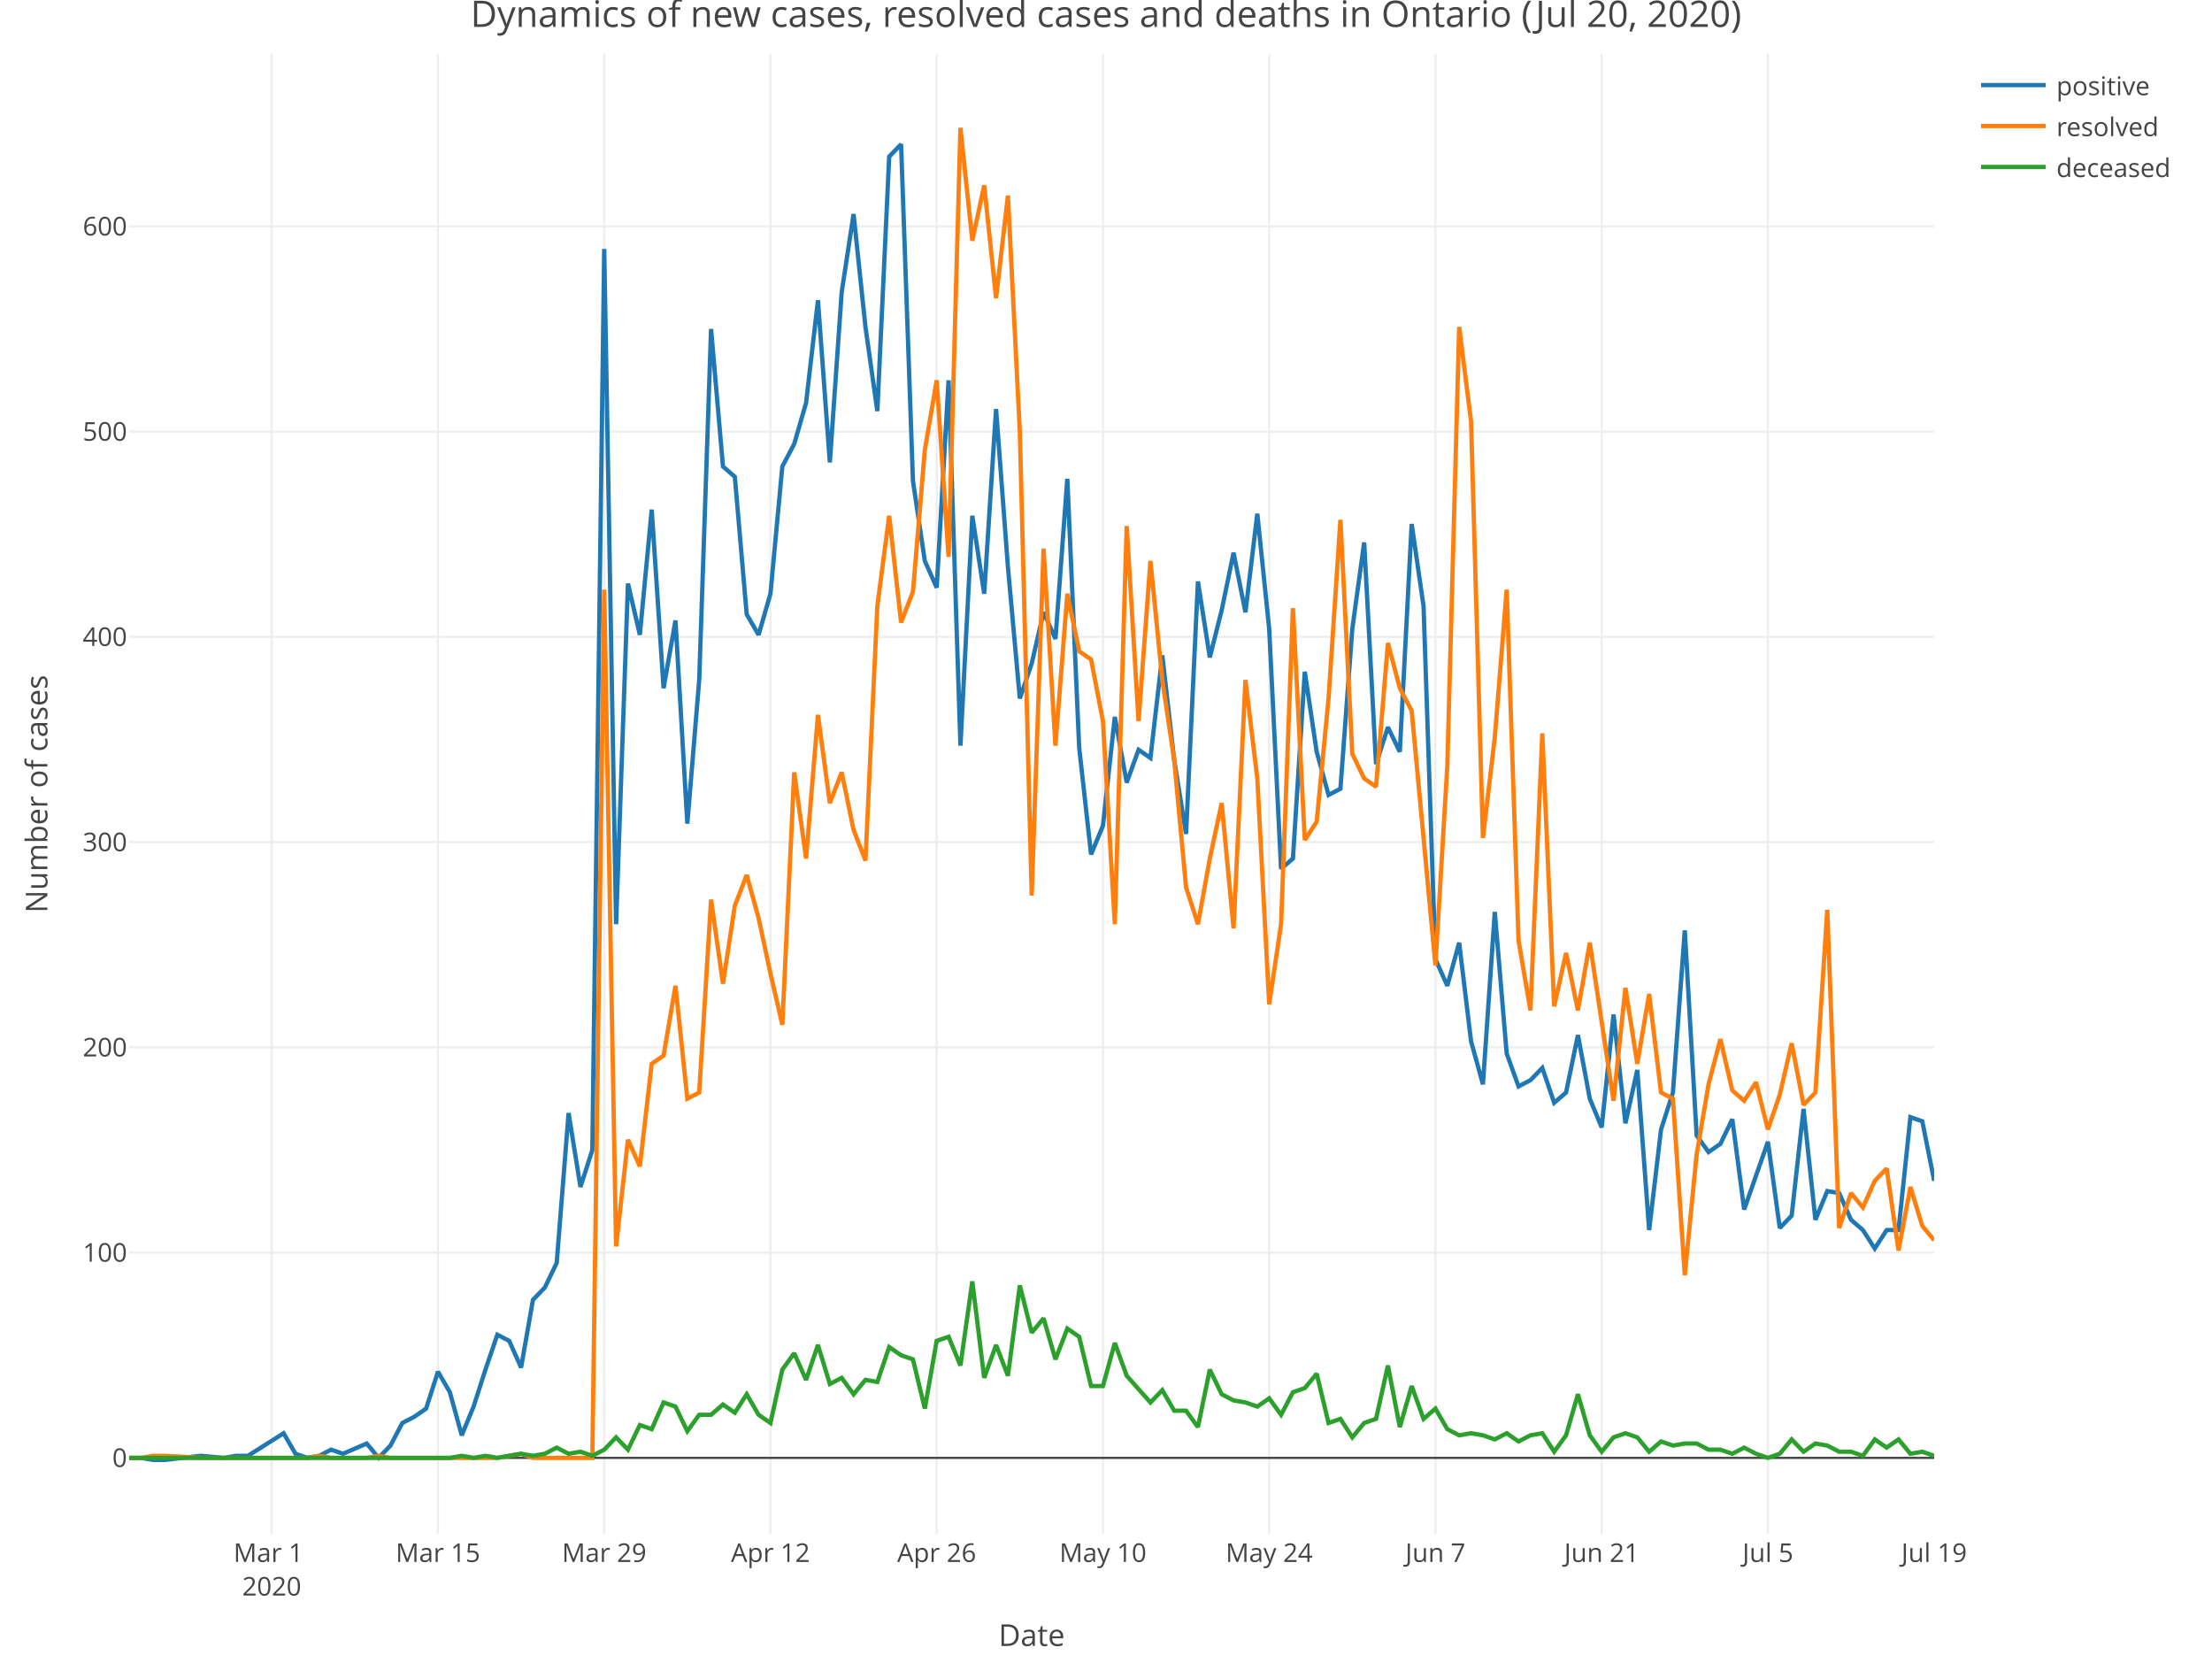
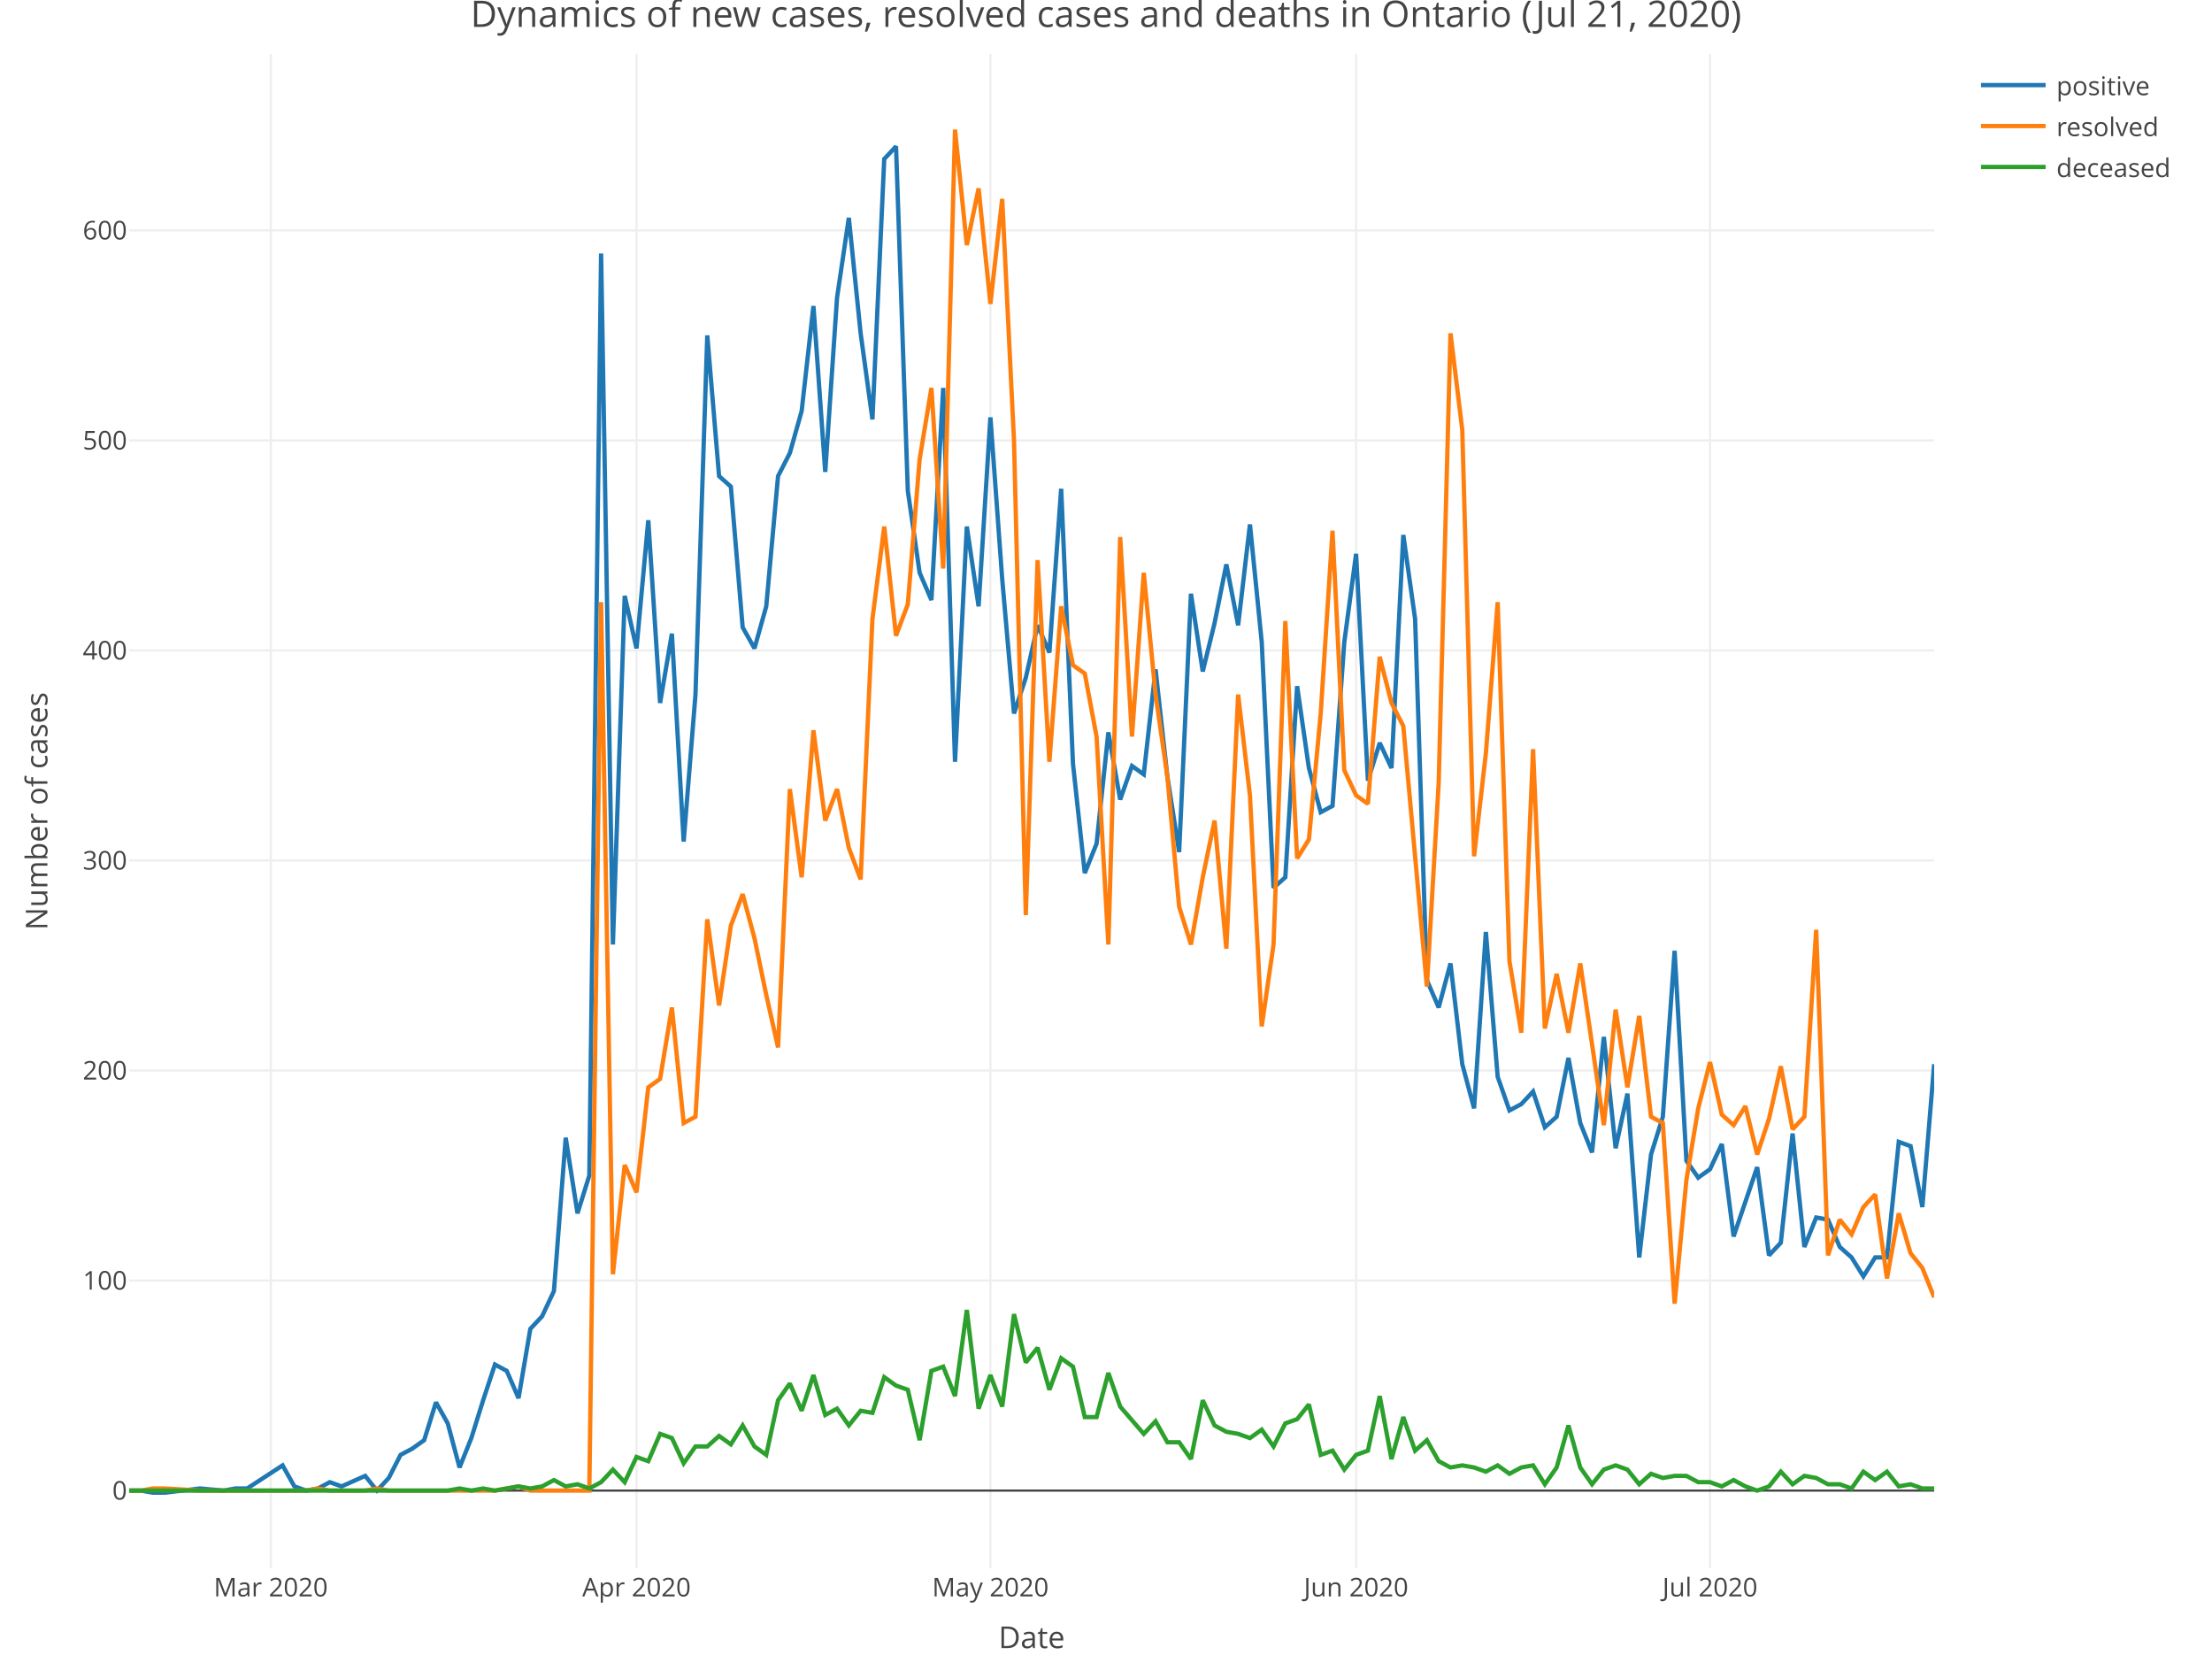
<svg xmlns="http://www.w3.org/2000/svg" class="main-svg" width="1027" height="768" style="" viewBox="0 0 1027 768">
  <rect x="0" y="0" width="1027" height="768" style="fill: rgb(255, 255, 255); fill-opacity: 1;" />
-   <defs id="defs-ce16c2">
+   <defs id="defs-4279a3">
    <g class="clips">
-       <clipPath id="clipce16c2xyplot" class="plotclip">
-         <rect width="838" height="687" />
-       </clipPath>
-       <clipPath class="axesclip" id="clipce16c2x">
+       <clipPath id="clip4279a3xyplot" class="plotclip">
+         <rect width="838" height="703" />
+       </clipPath>
+       <clipPath class="axesclip" id="clip4279a3x">
        <rect x="60" y="0" width="838" height="768" />
      </clipPath>
-       <clipPath class="axesclip" id="clipce16c2y">
-         <rect x="0" y="25" width="1027" height="687" />
-       </clipPath>
-       <clipPath class="axesclip" id="clipce16c2xy">
-         <rect x="60" y="25" width="838" height="687" />
+       <clipPath class="axesclip" id="clip4279a3y">
+         <rect x="0" y="25" width="1027" height="703" />
+       </clipPath>
+       <clipPath class="axesclip" id="clip4279a3xy">
+         <rect x="60" y="25" width="838" height="703" />
      </clipPath>
    </g>
    <g class="gradients" />
  </defs>
  <g class="bglayer" />
  <g class="layer-below">
    <g class="imagelayer" />
    <g class="shapelayer" />
  </g>
  <g class="cartesianlayer">
    <g class="subplot xy">
      <g class="layer-subplot">
        <g class="shapelayer" />
        <g class="imagelayer" />
      </g>
      <g class="gridlayer">
        <g class="x">
-           <path class="xgrid crisp" transform="translate(126.16,0)" d="M0,25v687" style="stroke: rgb(238, 238, 238); stroke-opacity: 1; stroke-width: 1px;" />
-           <path class="xgrid crisp" transform="translate(203.34,0)" d="M0,25v687" style="stroke: rgb(238, 238, 238); stroke-opacity: 1; stroke-width: 1px;" />
-           <path class="xgrid crisp" transform="translate(280.53,0)" d="M0,25v687" style="stroke: rgb(238, 238, 238); stroke-opacity: 1; stroke-width: 1px;" />
-           <path class="xgrid crisp" transform="translate(357.71,0)" d="M0,25v687" style="stroke: rgb(238, 238, 238); stroke-opacity: 1; stroke-width: 1px;" />
-           <path class="xgrid crisp" transform="translate(434.89,0)" d="M0,25v687" style="stroke: rgb(238, 238, 238); stroke-opacity: 1; stroke-width: 1px;" />
-           <path class="xgrid crisp" transform="translate(512.08,0)" d="M0,25v687" style="stroke: rgb(238, 238, 238); stroke-opacity: 1; stroke-width: 1px;" />
-           <path class="xgrid crisp" transform="translate(589.26,0)" d="M0,25v687" style="stroke: rgb(238, 238, 238); stroke-opacity: 1; stroke-width: 1px;" />
-           <path class="xgrid crisp" transform="translate(666.45,0)" d="M0,25v687" style="stroke: rgb(238, 238, 238); stroke-opacity: 1; stroke-width: 1px;" />
-           <path class="xgrid crisp" transform="translate(743.63,0)" d="M0,25v687" style="stroke: rgb(238, 238, 238); stroke-opacity: 1; stroke-width: 1px;" />
-           <path class="xgrid crisp" transform="translate(820.82,0)" d="M0,25v687" style="stroke: rgb(238, 238, 238); stroke-opacity: 1; stroke-width: 1px;" />
+           <path class="xgrid crisp" transform="translate(125.73,0)" d="M0,25v703" style="stroke: rgb(238, 238, 238); stroke-opacity: 1; stroke-width: 1px;" />
+           <path class="xgrid crisp" transform="translate(295.52,0)" d="M0,25v703" style="stroke: rgb(238, 238, 238); stroke-opacity: 1; stroke-width: 1px;" />
+           <path class="xgrid crisp" transform="translate(459.83,0)" d="M0,25v703" style="stroke: rgb(238, 238, 238); stroke-opacity: 1; stroke-width: 1px;" />
+           <path class="xgrid crisp" transform="translate(629.62,0)" d="M0,25v703" style="stroke: rgb(238, 238, 238); stroke-opacity: 1; stroke-width: 1px;" />
+           <path class="xgrid crisp" transform="translate(793.93,0)" d="M0,25v703" style="stroke: rgb(238, 238, 238); stroke-opacity: 1; stroke-width: 1px;" />
        </g>
        <g class="y">
-           <path class="ygrid crisp" transform="translate(0,581.43)" d="M60,0h838" style="stroke: rgb(238, 238, 238); stroke-opacity: 1; stroke-width: 1px;" />
-           <path class="ygrid crisp" transform="translate(0,486.16)" d="M60,0h838" style="stroke: rgb(238, 238, 238); stroke-opacity: 1; stroke-width: 1px;" />
-           <path class="ygrid crisp" transform="translate(0,390.89)" d="M60,0h838" style="stroke: rgb(238, 238, 238); stroke-opacity: 1; stroke-width: 1px;" />
-           <path class="ygrid crisp" transform="translate(0,295.62)" d="M60,0h838" style="stroke: rgb(238, 238, 238); stroke-opacity: 1; stroke-width: 1px;" />
-           <path class="ygrid crisp" transform="translate(0,200.35)" d="M60,0h838" style="stroke: rgb(238, 238, 238); stroke-opacity: 1; stroke-width: 1px;" />
-           <path class="ygrid crisp" transform="translate(0,105.08)" d="M60,0h838" style="stroke: rgb(238, 238, 238); stroke-opacity: 1; stroke-width: 1px;" />
+           <path class="ygrid crisp" transform="translate(0,594.39)" d="M60,0h838" style="stroke: rgb(238, 238, 238); stroke-opacity: 1; stroke-width: 1px;" />
+           <path class="ygrid crisp" transform="translate(0,496.9)" d="M60,0h838" style="stroke: rgb(238, 238, 238); stroke-opacity: 1; stroke-width: 1px;" />
+           <path class="ygrid crisp" transform="translate(0,399.41)" d="M60,0h838" style="stroke: rgb(238, 238, 238); stroke-opacity: 1; stroke-width: 1px;" />
+           <path class="ygrid crisp" transform="translate(0,301.92)" d="M60,0h838" style="stroke: rgb(238, 238, 238); stroke-opacity: 1; stroke-width: 1px;" />
+           <path class="ygrid crisp" transform="translate(0,204.43)" d="M60,0h838" style="stroke: rgb(238, 238, 238); stroke-opacity: 1; stroke-width: 1px;" />
+           <path class="ygrid crisp" transform="translate(0,106.94)" d="M60,0h838" style="stroke: rgb(238, 238, 238); stroke-opacity: 1; stroke-width: 1px;" />
        </g>
      </g>
      <g class="zerolinelayer">
-         <path class="yzl zl crisp" transform="translate(0,676.7)" d="M60,0h838" style="stroke: rgb(68, 68, 68); stroke-opacity: 1; stroke-width: 1px;" />
+         <path class="yzl zl crisp" transform="translate(0,691.88)" d="M60,0h838" style="stroke: rgb(68, 68, 68); stroke-opacity: 1; stroke-width: 1px;" />
      </g>
      <path class="xlines-below" />
      <path class="ylines-below" />
      <g class="overlines-below" />
      <g class="xaxislayer-below" />
      <g class="yaxislayer-below" />
      <g class="overaxes-below" />
-       <g class="plot" transform="translate(60, 25)" clip-path="url('#clipce16c2xyplot')">
+       <g class="plot" transform="translate(60, 25)" clip-path="url('#clip4279a3xyplot')">
        <g class="scatterlayer mlayer">
-           <g class="trace scatter trace1ae4b4" style="stroke-miterlimit: 2; opacity: 1;">
+           <g class="trace scatter trace1b8f59" style="stroke-miterlimit: 2; opacity: 1;">
            <g class="fills" />
            <g class="errorbars" />
            <g class="lines">
-               <path class="js-line" d="M0,651.7L5.51,651.7L11.03,652.65L16.54,652.65L33.08,650.74L44.11,651.7L49.62,650.74L55.13,650.74L71.67,640.26L77.18,649.79L82.7,651.7L88.21,650.74L93.72,647.89L99.24,649.79L110.26,645.03L115.78,651.7L121.29,645.98L126.8,635.5L132.32,632.64L137.83,628.83L143.34,611.68L148.86,621.21L154.37,641.22L159.88,627.88L165.39,610.73L170.91,594.54L176.42,597.39L181.93,609.78L187.45,578.34L192.96,572.62L198.47,561.19L203.99,491.64L209.5,525.94L215.01,508.79L220.53,90.56L226.04,404L231.55,245.85L237.07,269.67L242.58,211.55L248.09,294.44L253.61,263L259.12,357.31L264.63,290.63L270.14,127.71L275.66,191.54L281.17,196.31L286.68,260.14L292.2,269.67L297.71,250.61L303.22,191.54L308.74,181.07L314.25,162.01L319.76,114.38L325.28,189.64L330.79,110.57L336.3,74.36L341.82,126.76L347.33,165.82L352.84,47.69L358.36,41.97L363.87,198.21L369.38,235.37L374.89,247.75L380.41,151.53L385.92,321.11L391.43,214.41L396.95,250.61L402.46,164.87L407.97,238.23L413.49,299.2L419,283L424.51,259.19L430.03,271.57L435.54,197.26L441.05,322.06L446.57,371.6L452.08,358.27L457.59,307.77L463.11,338.26L468.62,323.02L474.13,326.83L479.64,279.19L485.16,327.78L490.67,362.08L496.18,244.9L501.7,280.15L507.21,258.23L512.72,231.56L518.24,259.19L523.75,213.46L529.26,266.81L534.78,378.27L540.29,373.51L545.8,286.81L551.32,323.97L556.83,343.98L562.34,341.12L567.86,266.81L573.37,226.79L578.88,329.69L584.39,312.54L589.91,323.97L595.42,218.22L600.93,256.33L606.45,420.19L611.96,432.58L617.47,412.57L622.99,458.3L628.5,478.31L634.01,398.28L639.53,464.02L645.04,479.26L650.55,476.4L656.07,470.68L661.58,486.88L667.09,482.12L672.61,455.44L678.12,484.98L683.63,498.31L689.14,445.91L694.66,496.41L700.17,471.64L705.68,545.95L711.2,499.27L716.71,482.12L722.22,406.85L727.74,502.12L733.25,509.75L738.76,505.93L744.28,494.5L749.79,536.42L760.82,504.98L766.33,545L771.84,539.28L777.36,489.74L782.87,541.18L788.38,527.85L793.89,528.8L799.41,541.18L804.92,545.95L810.43,554.52L815.95,545.95L821.46,545.95L826.97,493.55L832.49,495.46L838,523.08" style="vector-effect: non-scaling-stroke; fill: none; stroke: rgb(31, 119, 180); stroke-opacity: 1; stroke-width: 2px; opacity: 1;" />
+               <path class="js-line" d="M0,666.88L5.48,666.88L10.95,667.85L16.43,667.85L32.86,665.9L43.82,666.88L49.29,665.9L54.77,665.9L71.2,655.18L76.68,664.93L82.16,666.88L87.63,665.9L93.11,662.98L98.59,664.93L109.54,660.05L115.02,666.88L120.5,661.03L125.97,650.3L131.45,647.38L136.93,643.48L142.41,625.93L147.88,635.68L153.36,656.15L158.84,642.5L164.31,624.96L169.79,608.38L175.27,611.31L180.75,623.98L186.22,591.81L191.7,585.96L197.18,574.26L202.65,503.09L208.13,538.19L213.61,520.64L219.08,92.67L224.56,413.41L230.04,251.57L235.52,275.95L240.99,216.48L246.47,301.29L251.95,269.12L257.42,365.64L262.9,297.39L268.38,130.69L273.86,196.01L279.33,200.88L284.81,266.2L290.29,275.95L295.76,256.45L301.24,196.01L306.72,185.28L312.2,165.78L317.67,117.04L323.15,194.06L328.63,113.14L334.1,76.1L339.58,129.71L345.06,169.68L350.54,48.8L356.01,42.95L361.49,202.83L366.97,240.85L372.44,253.52L377.92,155.06L383.4,328.59L388.88,219.4L394.35,256.45L399.83,168.71L405.31,243.78L410.78,306.17L416.26,289.59L421.74,265.22L427.22,277.9L432.69,201.86L438.17,329.57L443.65,380.26L449.12,366.61L454.6,314.94L460.08,346.14L465.56,330.54L471.03,334.44L476.51,285.7L481.99,335.41L487.46,370.51L492.94,250.6L498.42,286.67L503.9,264.25L509.37,236.95L514.85,265.22L520.33,218.43L525.8,273.02L531.28,387.08L536.76,382.21L542.24,293.49L547.71,331.51L553.19,351.99L558.67,349.06L564.14,273.02L569.62,232.08L575.1,337.36L580.58,319.82L586.05,331.51L591.53,223.3L597.01,262.3L602.48,429.98L607.96,442.65L613.44,422.18L618.92,468.97L624.39,489.45L629.87,407.56L635.35,474.82L640.82,490.42L646.3,487.5L651.78,481.65L657.25,498.22L662.73,493.35L668.21,466.05L673.69,496.27L679.16,509.92L684.64,456.3L690.12,507.97L695.59,482.62L701.07,558.66L706.55,510.89L712.03,493.35L717.5,416.33L722.98,513.82L728.46,521.62L733.93,517.72L739.41,506.02L744.89,548.91L755.84,516.74L761.32,557.69L766.8,551.84L772.27,501.14L777.75,553.79L783.23,540.14L788.71,541.12L794.18,553.79L799.66,558.66L805.14,567.44L810.61,558.66L816.09,558.66L821.57,505.04L827.05,506.99L832.52,535.27L838,468.97" style="vector-effect: non-scaling-stroke; fill: none; stroke: rgb(31, 119, 180); stroke-opacity: 1; stroke-width: 2px; opacity: 1;" />
            </g>
            <g class="points" />
            <g class="text" />
          </g>
-           <g class="trace scatter trace7b444e" style="stroke-miterlimit: 2; opacity: 1;">
+           <g class="trace scatter trace708323" style="stroke-miterlimit: 2; opacity: 1;">
            <g class="fills" />
            <g class="errorbars" />
            <g class="lines">
-               <path class="js-line" d="M0,651.7L5.51,651.7L11.03,650.74L16.54,650.74L33.08,651.7L82.7,651.7L88.21,650.74L93.72,651.7L99.24,651.7L110.26,651.7L115.78,650.74L121.29,651.7L126.8,651.7L170.91,651.7L176.42,650.74L181.93,649.79L187.45,651.7L215.01,651.7L220.53,248.71L226.04,553.57L231.55,504.03L237.07,516.41L242.58,468.78L248.09,464.97L253.61,432.58L259.12,484.98L264.63,482.12L270.14,392.56L275.66,431.62L281.17,395.42L286.68,381.13L292.2,401.14L297.71,426.86L303.22,450.68L308.74,333.5L314.25,373.51L319.76,306.82L325.28,347.79L330.79,333.5L336.3,360.17L341.82,374.46L347.33,256.33L352.84,214.41L358.36,263.95L363.87,249.66L369.38,183.92L374.89,151.53L380.41,233.46L385.92,34.35L391.43,86.75L396.95,61.03L402.46,113.42L407.97,65.79L413.49,175.35L419,390.66L424.51,229.65L430.03,321.11L435.54,250.61L441.05,277.29L446.57,281.1L452.08,309.68L457.59,404L463.11,219.17L468.62,309.68L474.13,235.37L479.64,290.63L485.16,327.78L490.67,386.85L496.18,404L501.7,373.51L507.21,347.79L512.72,405.9L518.24,290.63L523.75,336.35L529.26,441.15L534.78,404L540.29,257.28L545.8,364.94L551.32,356.36L556.83,299.2L562.34,216.32L567.86,324.92L573.37,336.35L578.88,340.17L584.39,273.48L589.91,294.44L595.42,304.92L606.45,423.05L611.96,330.64L617.47,126.76L622.99,170.59L628.5,363.98L634.01,317.3L639.53,248.71L645.04,411.62L650.55,444.01L656.07,315.4L661.58,442.1L667.09,417.33L672.61,444.01L678.12,412.57L689.14,485.93L694.66,433.53L700.17,468.78L705.68,436.39L711.2,482.12L716.71,484.98L722.22,566.91L727.74,510.7L733.25,478.31L738.76,457.35L744.28,481.16L749.79,485.93L755.3,477.35L760.82,499.27L766.33,483.07L771.84,459.25L777.36,487.83L782.87,482.12L788.38,397.33L793.89,545L799.41,528.8L804.92,535.47L810.43,523.08L815.95,517.37L821.46,555.47L826.97,525.94L832.49,544.04L838,550.71" style="vector-effect: non-scaling-stroke; fill: none; stroke: rgb(255, 127, 14); stroke-opacity: 1; stroke-width: 2px; opacity: 1;" />
+               <path class="js-line" d="M0,666.88L5.48,666.88L10.95,665.9L16.43,665.9L32.86,666.88L82.16,666.88L87.63,665.9L93.11,666.88L98.59,666.88L109.54,666.88L115.02,665.9L120.5,666.88L125.97,666.88L169.79,666.88L175.27,665.9L180.75,664.93L186.22,666.88L213.61,666.88L219.08,254.5L224.56,566.46L230.04,515.77L235.52,528.44L240.99,479.7L246.47,475.8L251.95,442.65L257.42,496.27L262.9,493.35L268.38,401.71L273.86,441.68L279.33,404.63L284.81,390.01L290.29,410.48L295.76,436.8L301.24,461.17L306.72,341.26L312.2,382.21L317.67,313.97L323.15,355.89L328.63,341.26L334.1,368.56L339.58,383.18L345.06,262.3L350.54,219.4L356.01,270.1L361.49,255.47L366.97,188.21L372.44,155.06L377.92,238.9L383.4,35.15L388.88,88.77L394.35,62.45L399.83,116.07L405.31,67.32L410.78,179.43L416.26,399.76L421.74,235L427.22,328.59L432.69,256.45L438.17,283.75L443.65,287.65L449.12,316.89L454.6,413.41L460.08,224.28L465.56,316.89L471.03,240.85L476.51,297.39L481.99,335.41L487.46,395.86L492.94,413.41L498.42,382.21L503.9,355.89L509.37,415.35L514.85,297.39L520.33,344.19L525.8,451.43L531.28,413.41L536.76,263.27L542.24,373.43L547.71,364.66L553.19,306.17L558.67,221.35L564.14,332.49L569.62,344.19L575.1,348.09L580.58,279.85L586.05,301.29L591.53,312.02L602.48,432.9L607.96,338.34L613.44,129.71L618.92,174.56L624.39,372.46L629.87,324.69L635.35,254.5L640.82,421.2L646.3,454.35L651.78,322.74L657.25,452.4L662.73,427.05L668.21,454.35L673.69,422.18L684.64,497.25L690.12,443.63L695.59,479.7L701.07,446.55L706.55,493.35L712.03,496.27L717.5,580.11L722.98,522.59L728.46,489.45L733.93,468L739.41,492.37L744.89,497.25L750.37,488.47L755.84,510.89L761.32,494.32L766.8,469.95L772.27,499.19L777.75,493.35L783.23,406.58L788.71,557.69L794.18,541.12L799.66,547.94L805.14,535.27L810.61,529.42L816.09,568.41L821.57,538.19L827.05,556.71L832.52,563.54L838,577.19" style="vector-effect: non-scaling-stroke; fill: none; stroke: rgb(255, 127, 14); stroke-opacity: 1; stroke-width: 2px; opacity: 1;" />
            </g>
            <g class="points" />
            <g class="text" />
          </g>
-           <g class="trace scatter trace711cd5" style="stroke-miterlimit: 2; opacity: 1;">
+           <g class="trace scatter trace391ef0" style="stroke-miterlimit: 2; opacity: 1;">
            <g class="fills" />
            <g class="errorbars" />
            <g class="lines">
-               <path class="js-line" d="M0,651.7L148.86,651.7L154.37,650.74L159.88,651.7L165.39,650.74L170.91,651.7L176.42,650.74L181.93,649.79L187.45,650.74L192.96,649.79L198.47,646.93L203.99,649.79L209.5,648.84L215.01,650.74L220.53,647.89L226.04,642.17L231.55,647.89L237.07,636.45L242.58,638.36L248.09,625.97L253.61,627.88L259.12,639.31L264.63,631.69L270.14,631.69L275.66,626.93L281.17,630.74L286.68,622.16L292.2,631.69L297.71,635.5L303.22,610.73L308.74,603.11L314.25,615.49L319.76,599.3L325.28,617.4L330.79,614.54L336.3,622.16L341.82,615.49L347.33,616.45L352.84,600.25L358.36,604.06L363.87,605.97L369.38,628.83L374.89,597.39L380.41,595.49L385.92,608.83L391.43,569.77L396.95,614.54L402.46,599.3L407.97,613.59L413.49,571.67L419,593.58L424.51,586.91L430.03,605.97L435.54,591.68L441.05,595.49L446.57,618.35L452.08,618.35L457.59,598.35L463.11,613.59L474.13,625.97L479.64,620.26L485.16,629.79L490.67,629.79L496.18,637.41L501.7,610.73L507.21,622.16L512.72,625.02L518.24,625.97L523.75,627.88L529.26,624.07L534.78,631.69L540.29,621.21L545.8,619.31L551.32,612.64L556.83,635.5L562.34,633.6L567.86,642.17L573.37,635.5L578.88,633.6L584.39,608.83L589.91,637.41L595.42,618.35L600.93,633.6L606.45,628.83L611.96,638.36L617.47,641.22L622.99,640.26L628.5,641.22L634.01,643.12L639.53,640.26L645.04,644.08L650.55,641.22L656.07,640.26L661.58,648.84L667.09,641.22L672.61,622.16L678.12,641.22L683.63,648.84L689.14,642.17L694.66,640.26L700.17,642.17L705.68,648.84L711.2,644.08L716.71,645.98L722.22,645.03L727.74,645.03L733.25,647.89L738.76,647.89L744.28,649.79L749.79,646.93L755.3,649.79L760.82,651.7L766.33,649.79L771.84,643.12L777.36,648.84L782.87,645.03L788.38,645.98L793.89,648.84L799.41,648.84L804.92,650.74L810.43,643.12L815.95,646.93L821.46,643.12L826.97,649.79L832.49,648.84L838,650.74" style="vector-effect: non-scaling-stroke; fill: none; stroke: rgb(44, 160, 44); stroke-opacity: 1; stroke-width: 2px; opacity: 1;" />
+               <path class="js-line" d="M0,666.88L147.88,666.88L153.36,665.9L158.84,666.88L164.31,665.9L169.79,666.88L175.27,665.9L180.75,664.93L186.22,665.9L191.7,664.93L197.18,662L202.65,664.93L208.13,663.95L213.61,665.9L219.08,662.98L224.56,657.13L230.04,662.98L235.52,651.28L240.99,653.23L246.47,640.55L251.95,642.5L257.42,654.2L262.9,646.4L268.38,646.4L273.86,641.53L279.33,645.43L284.81,636.65L290.29,646.4L295.76,650.3L301.24,624.96L306.72,617.16L312.2,629.83L317.67,613.26L323.15,631.78L328.63,628.85L334.1,636.65L339.58,629.83L345.06,630.8L350.54,614.23L356.01,618.13L361.49,620.08L366.97,643.48L372.44,611.31L377.92,609.36L383.4,623.01L388.88,583.04L394.35,628.85L399.83,613.26L405.31,627.88L410.78,584.98L416.26,607.41L421.74,600.58L427.22,620.08L432.69,605.46L438.17,609.36L443.65,632.75L449.12,632.75L454.6,612.28L460.08,627.88L471.03,640.55L476.51,634.7L481.99,644.45L487.46,644.45L492.94,652.25L498.42,624.96L503.9,636.65L509.37,639.58L514.85,640.55L520.33,642.5L525.8,638.6L531.28,646.4L536.76,635.68L542.24,633.73L547.71,626.9L553.19,650.3L558.67,648.35L564.14,657.13L569.62,650.3L575.1,648.35L580.58,623.01L586.05,652.25L591.53,632.75L597.01,648.35L602.48,643.48L607.96,653.23L613.44,656.15L618.92,655.18L624.39,656.15L629.87,658.1L635.35,655.18L640.82,659.08L646.3,656.15L651.78,655.18L657.25,663.95L662.73,656.15L668.21,636.65L673.69,656.15L679.16,663.95L684.64,657.13L690.12,655.18L695.59,657.13L701.07,663.95L706.55,659.08L712.03,661.03L717.5,660.05L722.98,660.05L728.46,662.98L733.93,662.98L739.41,664.93L744.89,662L750.37,664.93L755.84,666.88L761.32,664.93L766.8,658.1L772.27,663.95L777.75,660.05L783.23,661.03L788.71,663.95L794.18,663.95L799.66,665.9L805.14,658.1L810.61,662L816.09,658.1L821.57,664.93L827.05,663.95L832.52,665.9L838,665.9" style="vector-effect: non-scaling-stroke; fill: none; stroke: rgb(44, 160, 44); stroke-opacity: 1; stroke-width: 2px; opacity: 1;" />
            </g>
            <g class="points" />
            <g class="text" />
          </g>
        </g>
      </g>
      <g class="overplot" />
      <path class="xlines-above crisp" style="fill: none;" d="M0,0" />
      <path class="ylines-above crisp" style="fill: none;" d="M0,0" />
      <g class="overlines-above" />
      <g class="xaxislayer-above">
        <g class="xtick">
-           <text text-anchor="middle" x="0" y="725" transform="translate(126.16,0)" style="font-family: 'Open Sans', verdana, arial, sans-serif; font-size: 12px; fill: rgb(68, 68, 68); fill-opacity: 1; white-space: pre;">
-             <tspan class="line" dy="0em" x="0" y="725">Mar 1</tspan>
-             <tspan class="line" dy="1.3em" x="0" y="725">2020</tspan>
-           </text>
-         </g>
-         <g class="xtick">
-           <text text-anchor="middle" x="0" y="725" transform="translate(203.34,0)" style="font-family: 'Open Sans', verdana, arial, sans-serif; font-size: 12px; fill: rgb(68, 68, 68); fill-opacity: 1; white-space: pre;">Mar 15</text>
-         </g>
-         <g class="xtick">
-           <text text-anchor="middle" x="0" y="725" transform="translate(280.53,0)" style="font-family: 'Open Sans', verdana, arial, sans-serif; font-size: 12px; fill: rgb(68, 68, 68); fill-opacity: 1; white-space: pre;">Mar 29</text>
-         </g>
-         <g class="xtick">
-           <text text-anchor="middle" x="0" y="725" transform="translate(357.71,0)" style="font-family: 'Open Sans', verdana, arial, sans-serif; font-size: 12px; fill: rgb(68, 68, 68); fill-opacity: 1; white-space: pre;">Apr 12</text>
-         </g>
-         <g class="xtick">
-           <text text-anchor="middle" x="0" y="725" transform="translate(434.89,0)" style="font-family: 'Open Sans', verdana, arial, sans-serif; font-size: 12px; fill: rgb(68, 68, 68); fill-opacity: 1; white-space: pre;">Apr 26</text>
-         </g>
-         <g class="xtick">
-           <text text-anchor="middle" x="0" y="725" transform="translate(512.08,0)" style="font-family: 'Open Sans', verdana, arial, sans-serif; font-size: 12px; fill: rgb(68, 68, 68); fill-opacity: 1; white-space: pre;">May 10</text>
-         </g>
-         <g class="xtick">
-           <text text-anchor="middle" x="0" y="725" transform="translate(589.26,0)" style="font-family: 'Open Sans', verdana, arial, sans-serif; font-size: 12px; fill: rgb(68, 68, 68); fill-opacity: 1; white-space: pre;">May 24</text>
-         </g>
-         <g class="xtick">
-           <text text-anchor="middle" x="0" y="725" transform="translate(666.45,0)" style="font-family: 'Open Sans', verdana, arial, sans-serif; font-size: 12px; fill: rgb(68, 68, 68); fill-opacity: 1; white-space: pre;">Jun 7</text>
-         </g>
-         <g class="xtick">
-           <text text-anchor="middle" x="0" y="725" transform="translate(743.63,0)" style="font-family: 'Open Sans', verdana, arial, sans-serif; font-size: 12px; fill: rgb(68, 68, 68); fill-opacity: 1; white-space: pre;">Jun 21</text>
-         </g>
-         <g class="xtick">
-           <text text-anchor="middle" x="0" y="725" transform="translate(820.82,0)" style="font-family: 'Open Sans', verdana, arial, sans-serif; font-size: 12px; fill: rgb(68, 68, 68); fill-opacity: 1; white-space: pre;">Jul 5</text>
-         </g>
-         <g class="xtick">
-           <text text-anchor="middle" x="0" y="725" transform="translate(898,0)" style="font-family: 'Open Sans', verdana, arial, sans-serif; font-size: 12px; fill: rgb(68, 68, 68); fill-opacity: 1; white-space: pre;">Jul 19</text>
+           <text text-anchor="middle" x="0" y="741" transform="translate(125.73,0)" style="font-family: 'Open Sans', verdana, arial, sans-serif; font-size: 12px; fill: rgb(68, 68, 68); fill-opacity: 1; white-space: pre;">Mar 2020</text>
+         </g>
+         <g class="xtick">
+           <text text-anchor="middle" x="0" y="741" transform="translate(295.52,0)" style="font-family: 'Open Sans', verdana, arial, sans-serif; font-size: 12px; fill: rgb(68, 68, 68); fill-opacity: 1; white-space: pre;">Apr 2020</text>
+         </g>
+         <g class="xtick">
+           <text text-anchor="middle" x="0" y="741" transform="translate(459.83,0)" style="font-family: 'Open Sans', verdana, arial, sans-serif; font-size: 12px; fill: rgb(68, 68, 68); fill-opacity: 1; white-space: pre;">May 2020</text>
+         </g>
+         <g class="xtick">
+           <text text-anchor="middle" x="0" y="741" transform="translate(629.62,0)" style="font-family: 'Open Sans', verdana, arial, sans-serif; font-size: 12px; fill: rgb(68, 68, 68); fill-opacity: 1; white-space: pre;">Jun 2020</text>
+         </g>
+         <g class="xtick">
+           <text text-anchor="middle" x="0" y="741" transform="translate(793.93,0)" style="font-family: 'Open Sans', verdana, arial, sans-serif; font-size: 12px; fill: rgb(68, 68, 68); fill-opacity: 1; white-space: pre;">Jul 2020</text>
        </g>
      </g>
      <g class="yaxislayer-above">
        <g class="ytick">
-           <text text-anchor="end" x="59" y="4.2" transform="translate(0,676.7)" style="font-family: 'Open Sans', verdana, arial, sans-serif; font-size: 12px; fill: rgb(68, 68, 68); fill-opacity: 1; white-space: pre;">0</text>
-         </g>
-         <g class="ytick">
-           <text text-anchor="end" x="59" y="4.2" transform="translate(0,581.43)" style="font-family: 'Open Sans', verdana, arial, sans-serif; font-size: 12px; fill: rgb(68, 68, 68); fill-opacity: 1; white-space: pre;">100</text>
-         </g>
-         <g class="ytick">
-           <text text-anchor="end" x="59" y="4.2" transform="translate(0,486.16)" style="font-family: 'Open Sans', verdana, arial, sans-serif; font-size: 12px; fill: rgb(68, 68, 68); fill-opacity: 1; white-space: pre;">200</text>
-         </g>
-         <g class="ytick">
-           <text text-anchor="end" x="59" y="4.2" transform="translate(0,390.89)" style="font-family: 'Open Sans', verdana, arial, sans-serif; font-size: 12px; fill: rgb(68, 68, 68); fill-opacity: 1; white-space: pre;">300</text>
-         </g>
-         <g class="ytick">
-           <text text-anchor="end" x="59" y="4.2" transform="translate(0,295.62)" style="font-family: 'Open Sans', verdana, arial, sans-serif; font-size: 12px; fill: rgb(68, 68, 68); fill-opacity: 1; white-space: pre;">400</text>
-         </g>
-         <g class="ytick">
-           <text text-anchor="end" x="59" y="4.2" transform="translate(0,200.35)" style="font-family: 'Open Sans', verdana, arial, sans-serif; font-size: 12px; fill: rgb(68, 68, 68); fill-opacity: 1; white-space: pre;">500</text>
-         </g>
-         <g class="ytick">
-           <text text-anchor="end" x="59" y="4.2" transform="translate(0,105.08)" style="font-family: 'Open Sans', verdana, arial, sans-serif; font-size: 12px; fill: rgb(68, 68, 68); fill-opacity: 1; white-space: pre;">600</text>
+           <text text-anchor="end" x="59" y="4.2" transform="translate(0,691.88)" style="font-family: 'Open Sans', verdana, arial, sans-serif; font-size: 12px; fill: rgb(68, 68, 68); fill-opacity: 1; white-space: pre;">0</text>
+         </g>
+         <g class="ytick">
+           <text text-anchor="end" x="59" y="4.2" transform="translate(0,594.39)" style="font-family: 'Open Sans', verdana, arial, sans-serif; font-size: 12px; fill: rgb(68, 68, 68); fill-opacity: 1; white-space: pre;">100</text>
+         </g>
+         <g class="ytick">
+           <text text-anchor="end" x="59" y="4.2" transform="translate(0,496.9)" style="font-family: 'Open Sans', verdana, arial, sans-serif; font-size: 12px; fill: rgb(68, 68, 68); fill-opacity: 1; white-space: pre;">200</text>
+         </g>
+         <g class="ytick">
+           <text text-anchor="end" x="59" y="4.2" transform="translate(0,399.41)" style="font-family: 'Open Sans', verdana, arial, sans-serif; font-size: 12px; fill: rgb(68, 68, 68); fill-opacity: 1; white-space: pre;">300</text>
+         </g>
+         <g class="ytick">
+           <text text-anchor="end" x="59" y="4.2" transform="translate(0,301.92)" style="font-family: 'Open Sans', verdana, arial, sans-serif; font-size: 12px; fill: rgb(68, 68, 68); fill-opacity: 1; white-space: pre;">400</text>
+         </g>
+         <g class="ytick">
+           <text text-anchor="end" x="59" y="4.2" transform="translate(0,204.43)" style="font-family: 'Open Sans', verdana, arial, sans-serif; font-size: 12px; fill: rgb(68, 68, 68); fill-opacity: 1; white-space: pre;">500</text>
+         </g>
+         <g class="ytick">
+           <text text-anchor="end" x="59" y="4.2" transform="translate(0,106.94)" style="font-family: 'Open Sans', verdana, arial, sans-serif; font-size: 12px; fill: rgb(68, 68, 68); fill-opacity: 1; white-space: pre;">600</text>
        </g>
      </g>
      <g class="overaxes-above" />
    </g>
  </g>
  <g class="polarlayer" />
  <g class="ternarylayer" />
  <g class="geolayer" />
  <g class="funnelarealayer" />
  <g class="pielayer" />
  <g class="treemaplayer" />
  <g class="sunburstlayer" />
  <g class="glimages" />
-   <defs id="topdefs-ce16c2">
+   <defs id="topdefs-4279a3">
    <g class="clips" />
-     <clipPath id="legendce16c2">
+     <clipPath id="legend4279a3">
      <rect width="102" height="67" x="0" y="0" />
    </clipPath>
  </defs>
  <g class="layer-above">
    <g class="imagelayer" />
    <g class="shapelayer" />
  </g>
  <g class="infolayer">
    <g class="legend" pointer-events="all" transform="translate(914.76, 25)">
      <rect class="bg" shape-rendering="crispEdges" style="stroke: rgb(68, 68, 68); stroke-opacity: 1; fill: rgb(255, 255, 255); fill-opacity: 1; stroke-width: 0px;" width="102" height="67" x="0" y="0" />
-       <g class="scrollbox" transform="translate(0, 0)" clip-path="url('#legendce16c2')">
+       <g class="scrollbox" transform="translate(0, 0)" clip-path="url('#legend4279a3')">
        <g class="groups">
          <g class="traces" style="opacity: 1;" transform="translate(0, 14.5)">
            <text class="legendtext user-select-none" text-anchor="start" x="40" y="4.68" style="font-family: 'Open Sans', verdana, arial, sans-serif; font-size: 12px; fill: rgb(68, 68, 68); fill-opacity: 1; white-space: pre;">positive</text>
            <g class="layers" style="opacity: 1;">
              <g class="legendfill" />
              <g class="legendlines">
                <path class="js-line" d="M5,0h30" style="fill: none; stroke: rgb(31, 119, 180); stroke-opacity: 1; stroke-width: 2px;" />
              </g>
              <g class="legendsymbols">
                <g class="legendpoints" />
              </g>
            </g>
            <rect class="legendtoggle" pointer-events="all" x="0" y="-9.5" width="96.109" height="19" style="cursor: pointer; fill: rgb(0, 0, 0); fill-opacity: 0;" />
          </g>
          <g class="traces" style="opacity: 1;" transform="translate(0, 33.5)">
            <text class="legendtext user-select-none" text-anchor="start" x="40" y="4.68" style="font-family: 'Open Sans', verdana, arial, sans-serif; font-size: 12px; fill: rgb(68, 68, 68); fill-opacity: 1; white-space: pre;">resolved</text>
            <g class="layers" style="opacity: 1;">
              <g class="legendfill" />
              <g class="legendlines">
                <path class="js-line" d="M5,0h30" style="fill: none; stroke: rgb(255, 127, 14); stroke-opacity: 1; stroke-width: 2px;" />
              </g>
              <g class="legendsymbols">
                <g class="legendpoints" />
              </g>
            </g>
            <rect class="legendtoggle" pointer-events="all" x="0" y="-9.5" width="96.109" height="19" style="cursor: pointer; fill: rgb(0, 0, 0); fill-opacity: 0;" />
          </g>
          <g class="traces" style="opacity: 1;" transform="translate(0, 52.5)">
            <text class="legendtext user-select-none" text-anchor="start" x="40" y="4.68" style="font-family: 'Open Sans', verdana, arial, sans-serif; font-size: 12px; fill: rgb(68, 68, 68); fill-opacity: 1; white-space: pre;">deceased</text>
            <g class="layers" style="opacity: 1;">
              <g class="legendfill" />
              <g class="legendlines">
                <path class="js-line" d="M5,0h30" style="fill: none; stroke: rgb(44, 160, 44); stroke-opacity: 1; stroke-width: 2px;" />
              </g>
              <g class="legendsymbols">
                <g class="legendpoints" />
              </g>
            </g>
            <rect class="legendtoggle" pointer-events="all" x="0" y="-9.5" width="96.109" height="19" style="cursor: pointer; fill: rgb(0, 0, 0); fill-opacity: 0;" />
          </g>
        </g>
      </g>
      <rect class="scrollbar" rx="20" ry="3" width="0" height="0" style="fill: rgb(128, 139, 164); fill-opacity: 1;" x="0" y="0" />
    </g>
    <g class="g-gtitle">
-       <text class="gtitle" x="513.5" y="12.5" text-anchor="middle" dy="0em" style="font-family: 'Open Sans', verdana, arial, sans-serif; font-size: 17px; fill: rgb(68, 68, 68); opacity: 1; font-weight: normal; white-space: pre;">Dynamics of new cases, resolved cases and deaths in Ontario (Jul 20, 2020)</text>
-     </g>
-     <g class="g-xtitle">
-       <text class="xtitle" x="479" y="764" text-anchor="middle" style="font-family: 'Open Sans', verdana, arial, sans-serif; font-size: 14px; fill: rgb(68, 68, 68); opacity: 1; font-weight: normal; white-space: pre;">Date</text>
+       <text class="gtitle" x="513.5" y="12.5" text-anchor="middle" dy="0em" style="font-family: 'Open Sans', verdana, arial, sans-serif; font-size: 17px; fill: rgb(68, 68, 68); opacity: 1; font-weight: normal; white-space: pre;">Dynamics of new cases, resolved cases and deaths in Ontario (Jul 21, 2020)</text>
+     </g>
+     <g class="g-xtitle" transform="translate(0,-15)">
+       <text class="xtitle" x="479" y="780" text-anchor="middle" style="font-family: 'Open Sans', verdana, arial, sans-serif; font-size: 14px; fill: rgb(68, 68, 68); opacity: 1; font-weight: normal; white-space: pre;">Date</text>
    </g>
    <g class="g-ytitle">
-       <text class="ytitle" transform="rotate(-90,22,368.5)" x="22" y="368.5" text-anchor="middle" style="font-family: 'Open Sans', verdana, arial, sans-serif; font-size: 14px; fill: rgb(68, 68, 68); opacity: 1; font-weight: normal; white-space: pre;">Number of cases</text>
+       <text class="ytitle" transform="rotate(-90,22,376.5)" x="22" y="376.5" text-anchor="middle" style="font-family: 'Open Sans', verdana, arial, sans-serif; font-size: 14px; fill: rgb(68, 68, 68); opacity: 1; font-weight: normal; white-space: pre;">Number of cases</text>
    </g>
  </g>
</svg>
